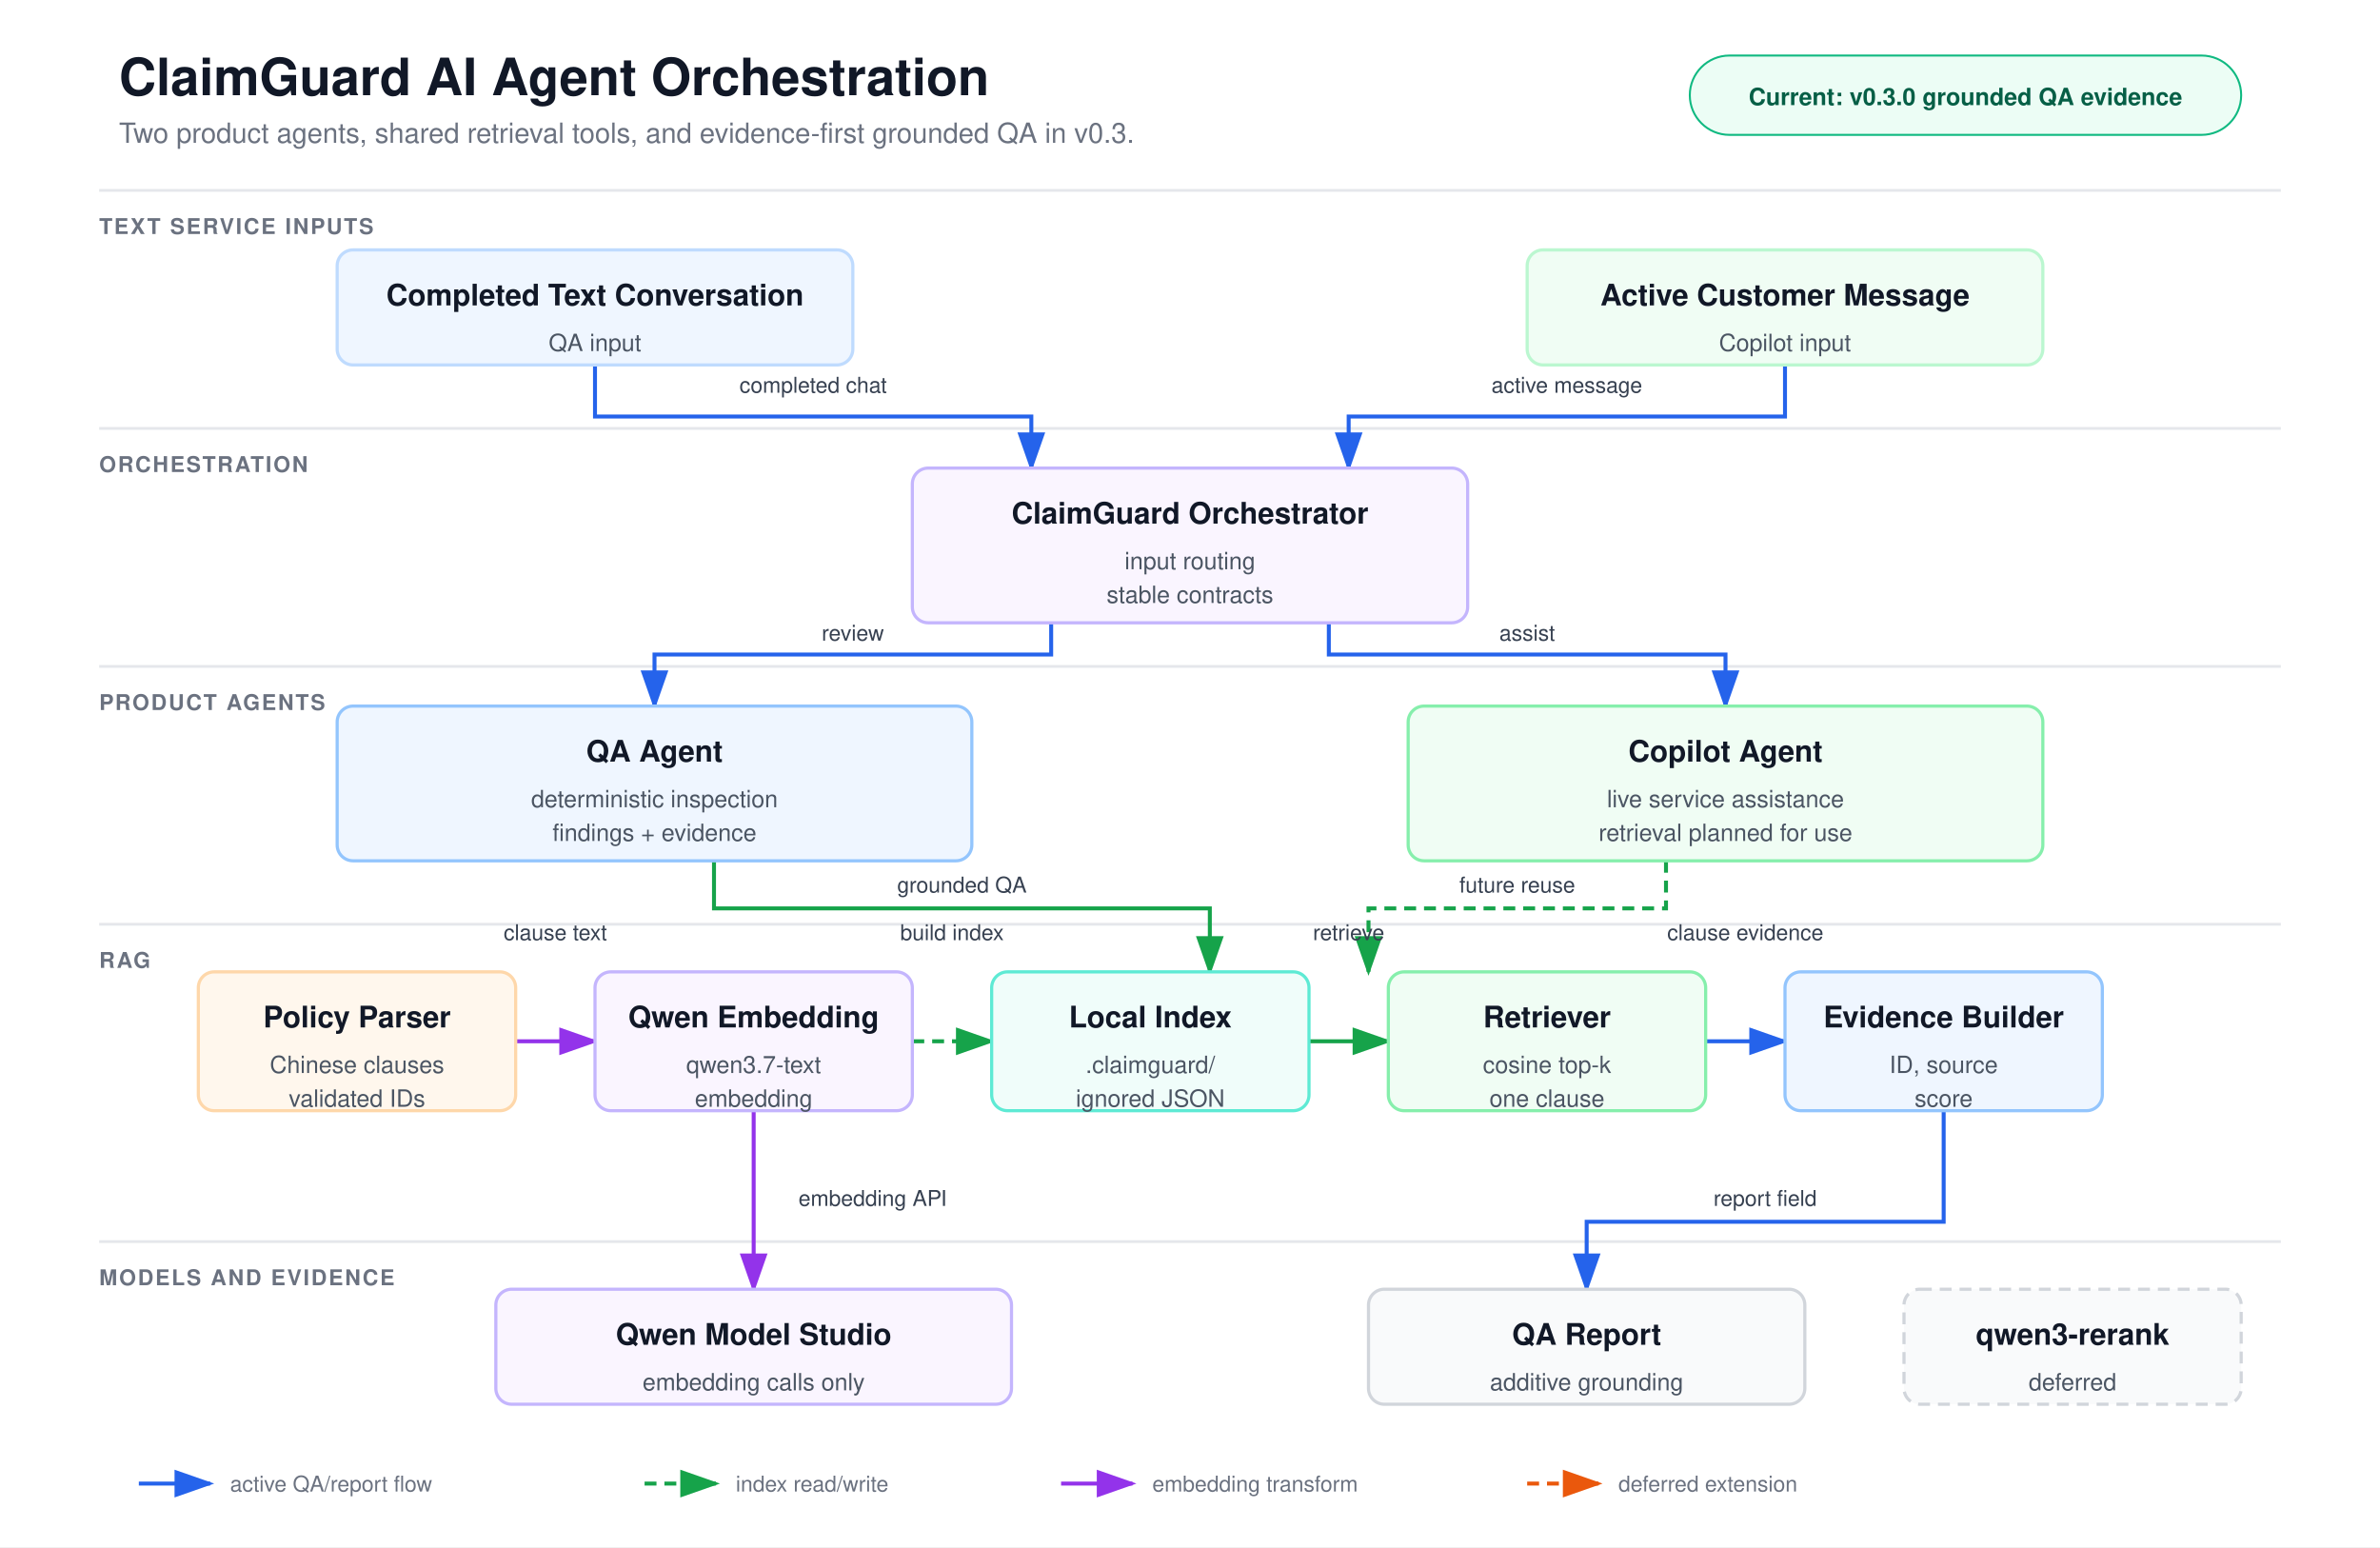
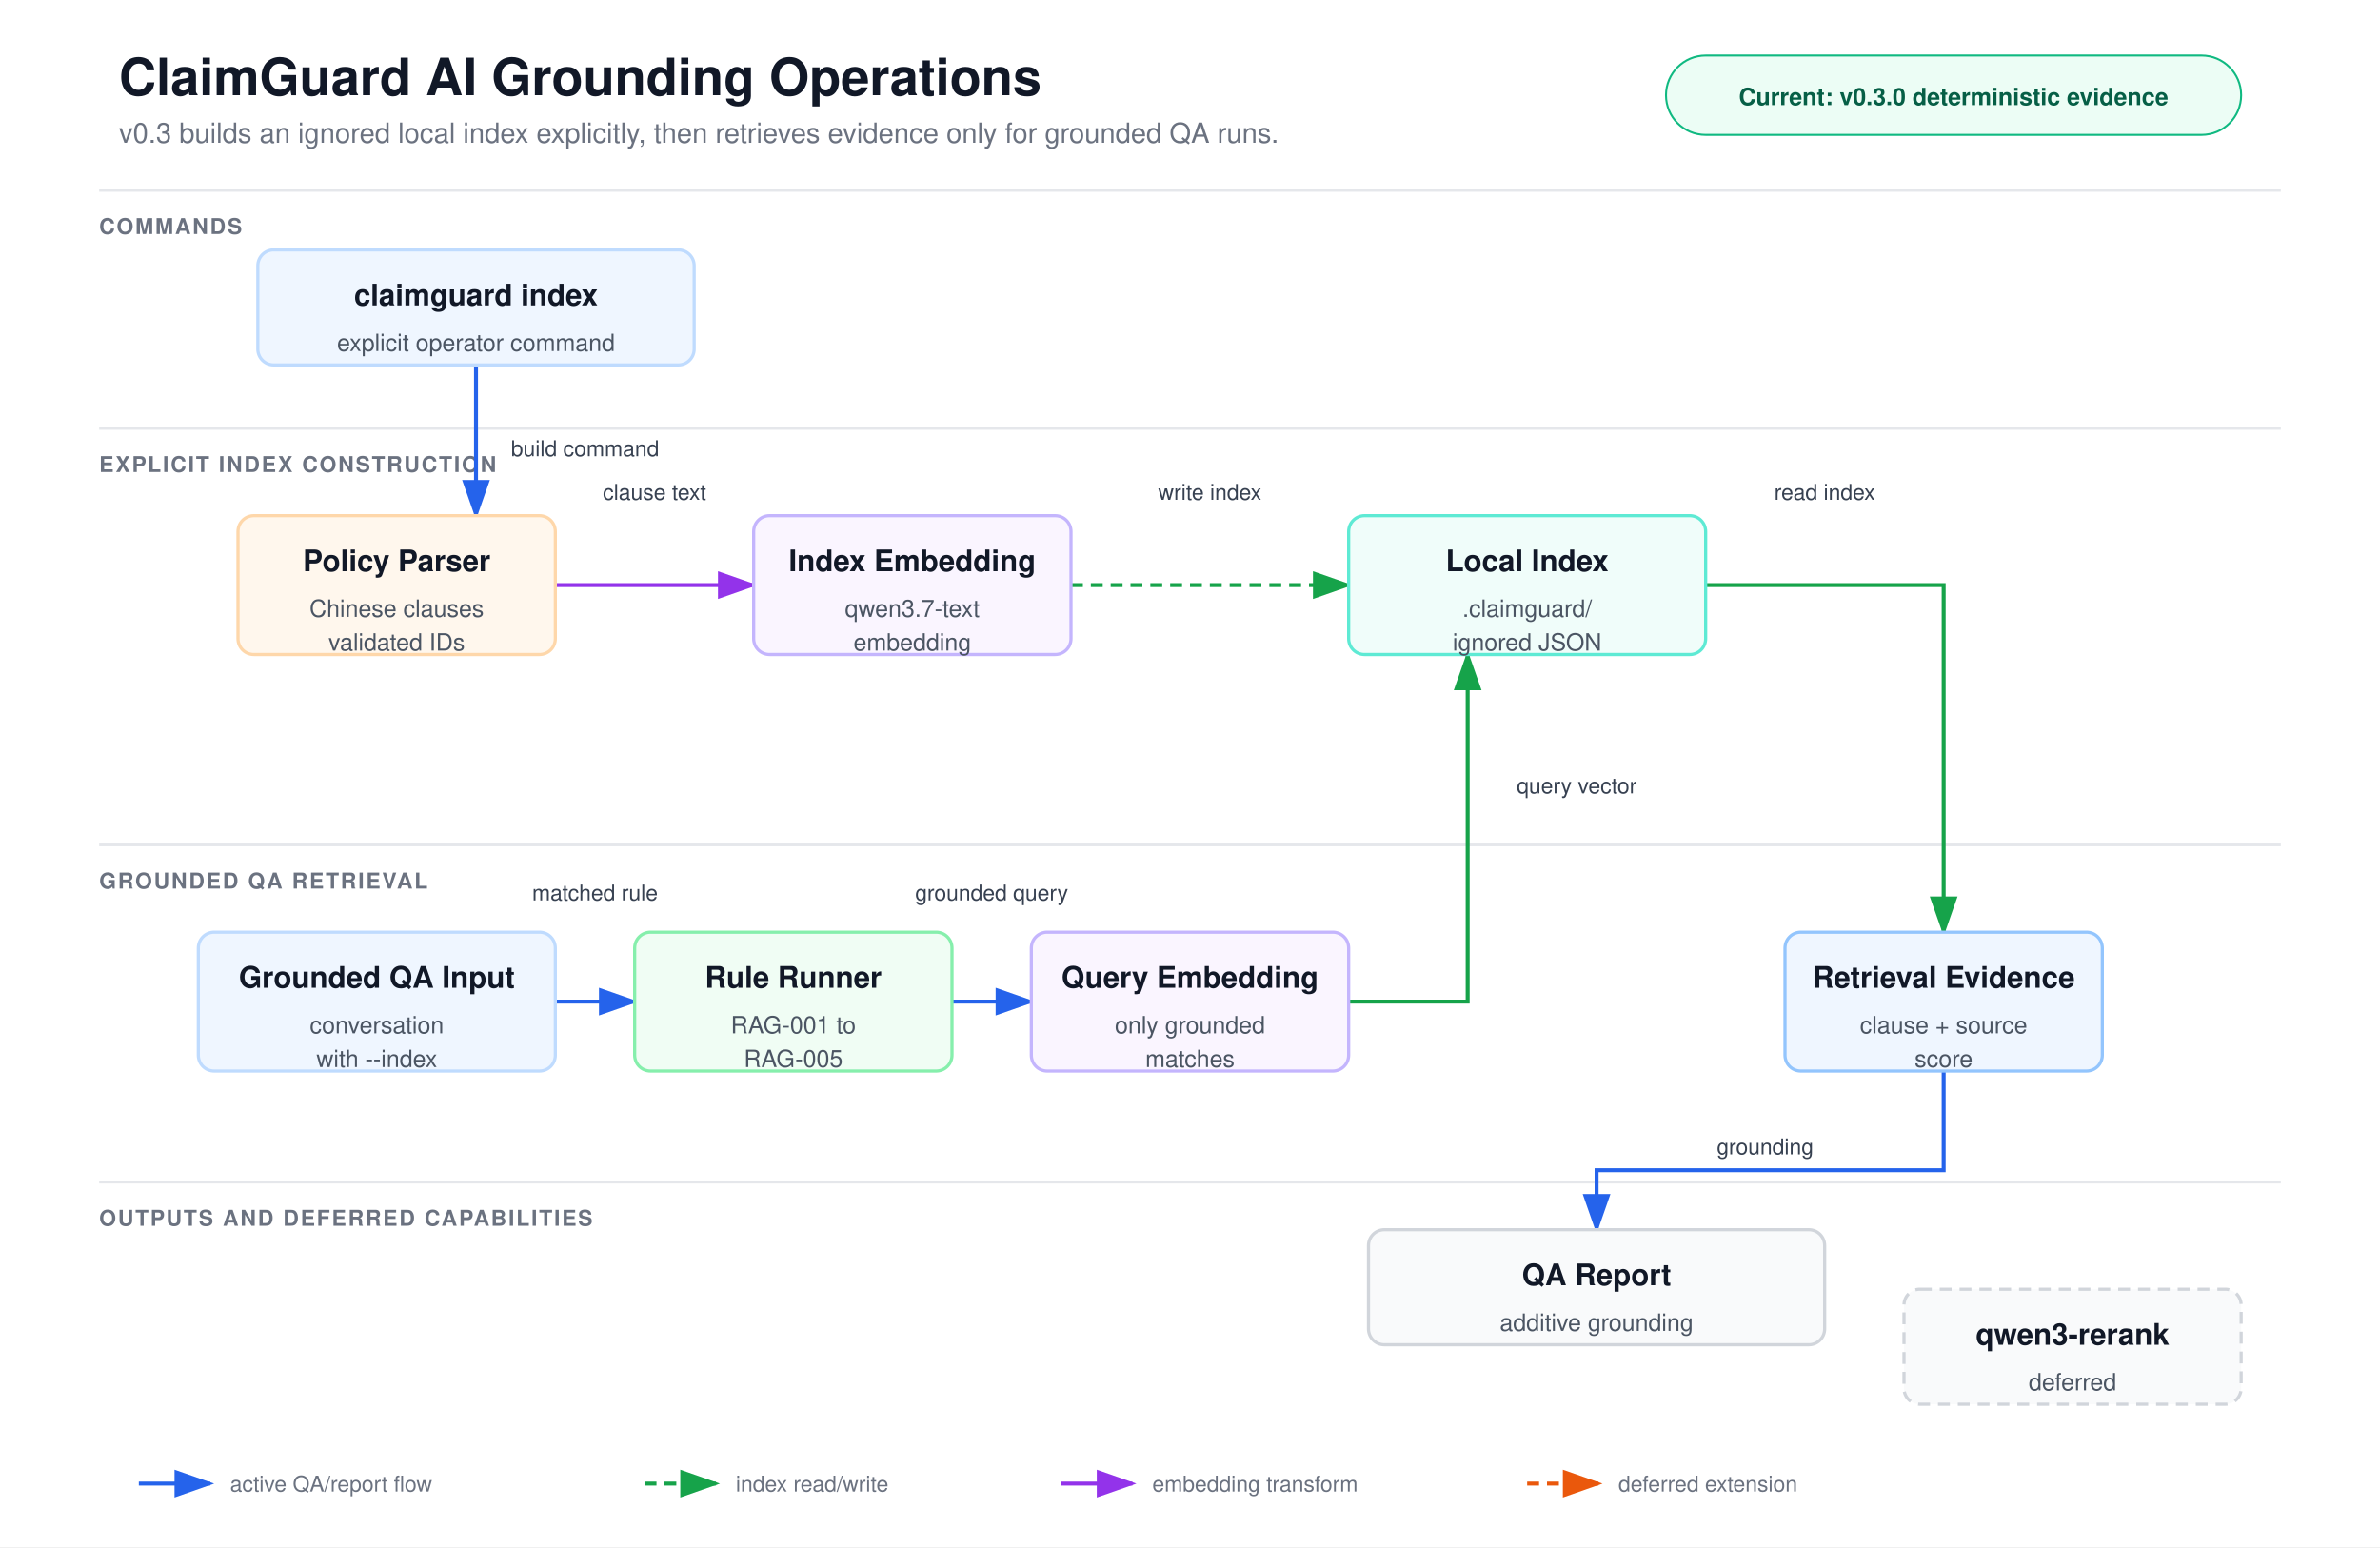
<svg xmlns="http://www.w3.org/2000/svg" viewBox="0 0 1200 780" width="1200" height="780" role="img" aria-labelledby="title desc">
  <style>
    text { font-family: 'Helvetica Neue', Helvetica, Arial, 'PingFang SC', 'Microsoft YaHei', sans-serif; }
    .title { fill: #111827; font-size: 26px; font-weight: 700; }
    .subtitle { fill: #6b7280; font-size: 14px; }
    .layer { fill: #6b7280; font-size: 11px; font-weight: 700; letter-spacing: .08em; }
    .node-title { fill: #111827; font-size: 15px; font-weight: 700; }
    .node-sub { fill: #4b5563; font-size: 12px; }
    .small { fill: #6b7280; font-size: 11px; }
    .edge-label { fill: #374151; font-size: 11px; }
    .badge { fill: #065f46; font-size: 12px; font-weight: 700; }
  </style>
  <defs>
    <marker id="arrow-blue" markerWidth="10" markerHeight="7" refX="9" refY="3.5" orient="auto">
      <polygon points="0 0, 10 3.5, 0 7" fill="#2563eb" />
    </marker>
    <marker id="arrow-green" markerWidth="10" markerHeight="7" refX="9" refY="3.5" orient="auto">
      <polygon points="0 0, 10 3.5, 0 7" fill="#16a34a" />
    </marker>
    <marker id="arrow-purple" markerWidth="10" markerHeight="7" refX="9" refY="3.5" orient="auto">
      <polygon points="0 0, 10 3.5, 0 7" fill="#9333ea" />
    </marker>
    <marker id="arrow-orange" markerWidth="10" markerHeight="7" refX="9" refY="3.5" orient="auto">
      <polygon points="0 0, 10 3.5, 0 7" fill="#ea580c" />
    </marker>
  </defs>
  <g data-graph-role="background">
    <rect width="1200" height="780" fill="#ffffff" />
  </g>
  <g data-graph-role="background">
    <line x1="50" y1="96" x2="1150" y2="96" stroke="#e5e7eb" stroke-width="1.4" />
-     <text x="50" y="118" class="layer">TEXT SERVICE INPUTS</text>
+     <text x="50" y="118" class="layer">COMMANDS</text>
  </g>
  <g data-graph-role="background">
    <line x1="50" y1="216" x2="1150" y2="216" stroke="#e5e7eb" stroke-width="1.4" />
-     <text x="50" y="238" class="layer">ORCHESTRATION</text>
+     <text x="50" y="238" class="layer">EXPLICIT INDEX CONSTRUCTION</text>
  </g>
  <g data-graph-role="background">
-     <line x1="50" y1="336" x2="1150" y2="336" stroke="#e5e7eb" stroke-width="1.4" />
-     <text x="50" y="358" class="layer">PRODUCT AGENTS</text>
+     <line x1="50" y1="426" x2="1150" y2="426" stroke="#e5e7eb" stroke-width="1.4" />
+     <text x="50" y="448" class="layer">GROUNDED QA RETRIEVAL</text>
  </g>
  <g data-graph-role="background">
-     <line x1="50" y1="466" x2="1150" y2="466" stroke="#e5e7eb" stroke-width="1.4" />
-     <text x="50" y="488" class="layer">RAG</text>
-   </g>
-   <g data-graph-role="background">
-     <line x1="50" y1="626" x2="1150" y2="626" stroke="#e5e7eb" stroke-width="1.4" />
-     <text x="50" y="648" class="layer">MODELS AND EVIDENCE</text>
+     <line x1="50" y1="596" x2="1150" y2="596" stroke="#e5e7eb" stroke-width="1.4" />
+     <text x="50" y="618" class="layer">OUTPUTS AND DEFERRED CAPABILITIES</text>
  </g>
  <g data-graph-role="label">
-     <text x="60" y="48" class="title">ClaimGuard AI Agent Orchestration</text>
-     <text x="60" y="72" class="subtitle">Two product agents, shared retrieval tools, and evidence-first grounded QA in v0.3.</text>
-     <rect x="852" y="28" width="278" height="40" rx="20" fill="#ecfdf5" stroke="#10b981" />
-     <text x="991" y="53" text-anchor="middle" class="badge">Current: v0.3.0 grounded QA evidence</text>
+     <text x="60" y="48" class="title">ClaimGuard AI Grounding Operations</text>
+     <text x="60" y="72" class="subtitle">v0.3 builds an ignored local index explicitly, then retrieves evidence only for grounded QA runs.</text>
+     <rect x="840" y="28" width="290" height="40" rx="20" fill="#ecfdf5" stroke="#10b981" />
+     <text x="985" y="53" text-anchor="middle" class="badge">Current: v0.3.0 deterministic evidence</text>
  </g>
-   <path data-graph-role="edge" data-source="completed" data-target="orchestrator" d="M 300,184 L 300,210 L 520,210 L 520,236" fill="none" stroke="#2563eb" stroke-width="2" marker-end="url(#arrow-blue)" />
-   <text data-graph-role="label" x="410" y="198" text-anchor="middle" class="edge-label">completed chat</text>
-   <path data-graph-role="edge" data-source="active" data-target="orchestrator" d="M 900,184 L 900,210 L 680,210 L 680,236" fill="none" stroke="#2563eb" stroke-width="2" marker-end="url(#arrow-blue)" />
-   <text data-graph-role="label" x="790" y="198" text-anchor="middle" class="edge-label">active message</text>
-   <path data-graph-role="edge" data-source="orchestrator" data-target="qa" d="M 530,314 L 530,330 L 330,330 L 330,356" fill="none" stroke="#2563eb" stroke-width="2" marker-end="url(#arrow-blue)" />
-   <text data-graph-role="label" x="430" y="323" text-anchor="middle" class="edge-label">review</text>
-   <path data-graph-role="edge" data-source="orchestrator" data-target="copilot" d="M 670,314 L 670,330 L 870,330 L 870,356" fill="none" stroke="#2563eb" stroke-width="2" marker-end="url(#arrow-blue)" />
-   <text data-graph-role="label" x="770" y="323" text-anchor="middle" class="edge-label">assist</text>
-   <path data-graph-role="edge" data-source="qa" data-target="retriever" d="M 360,434 L 360,458 L 610,458 L 610,490" fill="none" stroke="#16a34a" stroke-width="2" marker-end="url(#arrow-green)" />
-   <text data-graph-role="label" x="485" y="450" text-anchor="middle" class="edge-label">grounded QA</text>
-   <path data-graph-role="edge" data-source="copilot" data-target="retriever" d="M 840,434 L 840,458 L 690,458 L 690,490" fill="none" stroke="#16a34a" stroke-width="2" stroke-dasharray="6 4" marker-end="url(#arrow-green)" />
-   <text data-graph-role="label" x="765" y="450" text-anchor="middle" class="edge-label">future reuse</text>
-   <path data-graph-role="edge" data-source="parser" data-target="embedding" d="M 260,525 L 300,525" fill="none" stroke="#9333ea" stroke-width="2" marker-end="url(#arrow-purple)" />
-   <text data-graph-role="label" x="280" y="474" text-anchor="middle" class="edge-label">clause text</text>
-   <path data-graph-role="edge" data-source="embedding" data-target="index" d="M 460,525 L 500,525" fill="none" stroke="#16a34a" stroke-width="2" stroke-dasharray="6 4" marker-end="url(#arrow-green)" />
-   <text data-graph-role="label" x="480" y="474" text-anchor="middle" class="edge-label">build index</text>
-   <path data-graph-role="edge" data-source="index" data-target="retriever" d="M 660,525 L 700,525" fill="none" stroke="#16a34a" stroke-width="2" marker-end="url(#arrow-green)" />
-   <text data-graph-role="label" x="680" y="474" text-anchor="middle" class="edge-label">retrieve</text>
-   <path data-graph-role="edge" data-source="retriever" data-target="evidence" d="M 860,525 L 900,525" fill="none" stroke="#2563eb" stroke-width="2" marker-end="url(#arrow-blue)" />
-   <text data-graph-role="label" x="880" y="474" text-anchor="middle" class="edge-label">clause evidence</text>
-   <path data-graph-role="edge" data-source="embedding" data-target="model" d="M 380,560 L 380,616 L 380,650" fill="none" stroke="#9333ea" stroke-width="2" marker-end="url(#arrow-purple)" />
-   <text data-graph-role="label" x="440" y="608" text-anchor="middle" class="edge-label">embedding API</text>
-   <path data-graph-role="edge" data-source="evidence" data-target="report" d="M 980,560 L 980,616 L 800,616 L 800,650" fill="none" stroke="#2563eb" stroke-width="2" marker-end="url(#arrow-blue)" />
-   <text data-graph-role="label" x="890" y="608" text-anchor="middle" class="edge-label">report field</text>
-   <g data-graph-role="node" data-node-id="completed" data-graph-bounds="170 126 430 184">
-     <rect x="170" y="126" width="260" height="58" rx="8" fill="#eff6ff" stroke="#bfdbfe" stroke-width="1.6" />
-     <text x="300.0" y="154" text-anchor="middle" class="node-title">Completed Text Conversation</text>
-     <text x="300.0" y="177" text-anchor="middle" class="node-sub">QA input</text>
+   <path data-graph-role="edge" data-source="index_command" data-target="parser" d="M 240,184 L 240,260" fill="none" stroke="#2563eb" stroke-width="2" marker-end="url(#arrow-blue)" />
+   <text data-graph-role="label" x="295" y="230" text-anchor="middle" class="edge-label">build command</text>
+   <path data-graph-role="edge" data-source="parser" data-target="index_embedding" d="M 280,295 L 380,295" fill="none" stroke="#9333ea" stroke-width="2" marker-end="url(#arrow-purple)" />
+   <text data-graph-role="label" x="330" y="252" text-anchor="middle" class="edge-label">clause text</text>
+   <path data-graph-role="edge" data-source="index_embedding" data-target="index" d="M 540,295 L 680,295" fill="none" stroke="#16a34a" stroke-width="2" stroke-dasharray="6 4" marker-end="url(#arrow-green)" />
+   <text data-graph-role="label" x="610" y="252" text-anchor="middle" class="edge-label">write index</text>
+   <path data-graph-role="edge" data-source="qa_input" data-target="rule_runner" d="M 280,505 L 320,505" fill="none" stroke="#2563eb" stroke-width="2" marker-end="url(#arrow-blue)" />
+   <text data-graph-role="label" x="300" y="454" text-anchor="middle" class="edge-label">matched rule</text>
+   <path data-graph-role="edge" data-source="rule_runner" data-target="query_embedding" d="M 480,505 L 520,505" fill="none" stroke="#2563eb" stroke-width="2" marker-end="url(#arrow-blue)" />
+   <text data-graph-role="label" x="500" y="454" text-anchor="middle" class="edge-label">grounded query</text>
+   <path data-graph-role="edge" data-source="query_embedding" data-target="index" d="M 680,505 L 740,505 L 740,330" fill="none" stroke="#16a34a" stroke-width="2" marker-end="url(#arrow-green)" />
+   <text data-graph-role="label" x="795" y="400" text-anchor="middle" class="edge-label">query vector</text>
+   <path data-graph-role="edge" data-source="index" data-target="evidence" d="M 860,295 L 980,295 L 980,470" fill="none" stroke="#16a34a" stroke-width="2" marker-end="url(#arrow-green)" />
+   <text data-graph-role="label" x="920" y="252" text-anchor="middle" class="edge-label">read index</text>
+   <path data-graph-role="edge" data-source="evidence" data-target="report" d="M 980,540 L 980,590 L 805,590 L 805,620" fill="none" stroke="#2563eb" stroke-width="2" marker-end="url(#arrow-blue)" />
+   <text data-graph-role="label" x="890" y="582" text-anchor="middle" class="edge-label">grounding</text>
+   <g data-graph-role="node" data-node-id="index_command" data-graph-bounds="130 126 350 184">
+     <rect x="130" y="126" width="220" height="58" rx="8" fill="#eff6ff" stroke="#bfdbfe" stroke-width="1.6" />
+     <text x="240.0" y="154" text-anchor="middle" class="node-title">claimguard index</text>
+     <text x="240.0" y="177" text-anchor="middle" class="node-sub">explicit operator command</text>
  </g>
-   <g data-graph-role="node" data-node-id="active" data-graph-bounds="770 126 1030 184">
-     <rect x="770" y="126" width="260" height="58" rx="8" fill="#f0fdf4" stroke="#bbf7d0" stroke-width="1.6" />
-     <text x="900.0" y="154" text-anchor="middle" class="node-title">Active Customer Message</text>
-     <text x="900.0" y="177" text-anchor="middle" class="node-sub">Copilot input</text>
+   <g data-graph-role="node" data-node-id="parser" data-graph-bounds="120 260 280 330">
+     <rect x="120" y="260" width="160" height="70" rx="8" fill="#fff7ed" stroke="#fed7aa" stroke-width="1.6" />
+     <text x="200.0" y="288" text-anchor="middle" class="node-title">Policy Parser</text>
+     <text x="200.0" y="311" text-anchor="middle" class="node-sub">Chinese clauses</text>
+     <text x="200.0" y="328" text-anchor="middle" class="node-sub">validated IDs</text>
  </g>
-   <g data-graph-role="node" data-node-id="orchestrator" data-graph-bounds="460 236 740 314">
-     <rect x="460" y="236" width="280" height="78" rx="8" fill="#faf5ff" stroke="#c4b5fd" stroke-width="1.6" />
-     <text x="600.0" y="264" text-anchor="middle" class="node-title">ClaimGuard Orchestrator</text>
-     <text x="600.0" y="287" text-anchor="middle" class="node-sub">input routing</text>
-     <text x="600.0" y="304" text-anchor="middle" class="node-sub">stable contracts</text>
+   <g data-graph-role="node" data-node-id="index_embedding" data-graph-bounds="380 260 540 330">
+     <rect x="380" y="260" width="160" height="70" rx="8" fill="#faf5ff" stroke="#c4b5fd" stroke-width="1.6" />
+     <text x="460.0" y="288" text-anchor="middle" class="node-title">Index Embedding</text>
+     <text x="460.0" y="311" text-anchor="middle" class="node-sub">qwen3.7-text</text>
+     <text x="460.0" y="328" text-anchor="middle" class="node-sub">embedding</text>
  </g>
-   <g data-graph-role="node" data-node-id="qa" data-graph-bounds="170 356 490 434">
-     <rect x="170" y="356" width="320" height="78" rx="8" fill="#eff6ff" stroke="#93c5fd" stroke-width="1.6" />
-     <text x="330.0" y="384" text-anchor="middle" class="node-title">QA Agent</text>
-     <text x="330.0" y="407" text-anchor="middle" class="node-sub">deterministic inspection</text>
-     <text x="330.0" y="424" text-anchor="middle" class="node-sub">findings + evidence</text>
+   <g data-graph-role="node" data-node-id="index" data-graph-bounds="680 260 860 330">
+     <rect x="680" y="260" width="180" height="70" rx="8" fill="#f0fdfa" stroke="#5eead4" stroke-width="1.6" />
+     <text x="770.0" y="288" text-anchor="middle" class="node-title">Local Index</text>
+     <text x="770.0" y="311" text-anchor="middle" class="node-sub">.claimguard/</text>
+     <text x="770.0" y="328" text-anchor="middle" class="node-sub">ignored JSON</text>
  </g>
-   <g data-graph-role="node" data-node-id="copilot" data-graph-bounds="710 356 1030 434">
-     <rect x="710" y="356" width="320" height="78" rx="8" fill="#f0fdf4" stroke="#86efac" stroke-width="1.6" />
-     <text x="870.0" y="384" text-anchor="middle" class="node-title">Copilot Agent</text>
-     <text x="870.0" y="407" text-anchor="middle" class="node-sub">live service assistance</text>
-     <text x="870.0" y="424" text-anchor="middle" class="node-sub">retrieval planned for use</text>
+   <g data-graph-role="node" data-node-id="qa_input" data-graph-bounds="100 470 280 540">
+     <rect x="100" y="470" width="180" height="70" rx="8" fill="#eff6ff" stroke="#bfdbfe" stroke-width="1.6" />
+     <text x="190.0" y="498" text-anchor="middle" class="node-title">Grounded QA Input</text>
+     <text x="190.0" y="521" text-anchor="middle" class="node-sub">conversation</text>
+     <text x="190.0" y="538" text-anchor="middle" class="node-sub">with --index</text>
  </g>
-   <g data-graph-role="node" data-node-id="parser" data-graph-bounds="100 490 260 560">
-     <rect x="100" y="490" width="160" height="70" rx="8" fill="#fff7ed" stroke="#fed7aa" stroke-width="1.6" />
-     <text x="180.0" y="518" text-anchor="middle" class="node-title">Policy Parser</text>
-     <text x="180.0" y="541" text-anchor="middle" class="node-sub">Chinese clauses</text>
-     <text x="180.0" y="558" text-anchor="middle" class="node-sub">validated IDs</text>
+   <g data-graph-role="node" data-node-id="rule_runner" data-graph-bounds="320 470 480 540">
+     <rect x="320" y="470" width="160" height="70" rx="8" fill="#f0fdf4" stroke="#86efac" stroke-width="1.6" />
+     <text x="400.0" y="498" text-anchor="middle" class="node-title">Rule Runner</text>
+     <text x="400.0" y="521" text-anchor="middle" class="node-sub">RAG-001 to</text>
+     <text x="400.0" y="538" text-anchor="middle" class="node-sub">RAG-005</text>
  </g>
-   <g data-graph-role="node" data-node-id="embedding" data-graph-bounds="300 490 460 560">
-     <rect x="300" y="490" width="160" height="70" rx="8" fill="#faf5ff" stroke="#c4b5fd" stroke-width="1.6" />
-     <text x="380.0" y="518" text-anchor="middle" class="node-title">Qwen Embedding</text>
-     <text x="380.0" y="541" text-anchor="middle" class="node-sub">qwen3.7-text</text>
-     <text x="380.0" y="558" text-anchor="middle" class="node-sub">embedding</text>
+   <g data-graph-role="node" data-node-id="query_embedding" data-graph-bounds="520 470 680 540">
+     <rect x="520" y="470" width="160" height="70" rx="8" fill="#faf5ff" stroke="#c4b5fd" stroke-width="1.6" />
+     <text x="600.0" y="498" text-anchor="middle" class="node-title">Query Embedding</text>
+     <text x="600.0" y="521" text-anchor="middle" class="node-sub">only grounded</text>
+     <text x="600.0" y="538" text-anchor="middle" class="node-sub">matches</text>
  </g>
-   <g data-graph-role="node" data-node-id="index" data-graph-bounds="500 490 660 560">
-     <rect x="500" y="490" width="160" height="70" rx="8" fill="#f0fdfa" stroke="#5eead4" stroke-width="1.6" />
-     <text x="580.0" y="518" text-anchor="middle" class="node-title">Local Index</text>
-     <text x="580.0" y="541" text-anchor="middle" class="node-sub">.claimguard/</text>
-     <text x="580.0" y="558" text-anchor="middle" class="node-sub">ignored JSON</text>
+   <g data-graph-role="node" data-node-id="evidence" data-graph-bounds="900 470 1060 540">
+     <rect x="900" y="470" width="160" height="70" rx="8" fill="#eff6ff" stroke="#93c5fd" stroke-width="1.6" />
+     <text x="980.0" y="498" text-anchor="middle" class="node-title">Retrieval Evidence</text>
+     <text x="980.0" y="521" text-anchor="middle" class="node-sub">clause + source</text>
+     <text x="980.0" y="538" text-anchor="middle" class="node-sub">score</text>
  </g>
-   <g data-graph-role="node" data-node-id="retriever" data-graph-bounds="700 490 860 560">
-     <rect x="700" y="490" width="160" height="70" rx="8" fill="#f0fdf4" stroke="#86efac" stroke-width="1.6" />
-     <text x="780.0" y="518" text-anchor="middle" class="node-title">Retriever</text>
-     <text x="780.0" y="541" text-anchor="middle" class="node-sub">cosine top-k</text>
-     <text x="780.0" y="558" text-anchor="middle" class="node-sub">one clause</text>
-   </g>
-   <g data-graph-role="node" data-node-id="evidence" data-graph-bounds="900 490 1060 560">
-     <rect x="900" y="490" width="160" height="70" rx="8" fill="#eff6ff" stroke="#93c5fd" stroke-width="1.6" />
-     <text x="980.0" y="518" text-anchor="middle" class="node-title">Evidence Builder</text>
-     <text x="980.0" y="541" text-anchor="middle" class="node-sub">ID, source</text>
-     <text x="980.0" y="558" text-anchor="middle" class="node-sub">score</text>
-   </g>
-   <g data-graph-role="node" data-node-id="model" data-graph-bounds="250 650 510 708">
-     <rect x="250" y="650" width="260" height="58" rx="8" fill="#faf5ff" stroke="#c4b5fd" stroke-width="1.6" />
-     <text x="380.0" y="678" text-anchor="middle" class="node-title">Qwen Model Studio</text>
-     <text x="380.0" y="701" text-anchor="middle" class="node-sub">embedding calls only</text>
-   </g>
-   <g data-graph-role="node" data-node-id="report" data-graph-bounds="690 650 910 708">
-     <rect x="690" y="650" width="220" height="58" rx="8" fill="#f9fafb" stroke="#d1d5db" stroke-width="1.6" />
-     <text x="800.0" y="678" text-anchor="middle" class="node-title">QA Report</text>
-     <text x="800.0" y="701" text-anchor="middle" class="node-sub">additive grounding</text>
+   <g data-graph-role="node" data-node-id="report" data-graph-bounds="690 620 920 678">
+     <rect x="690" y="620" width="230" height="58" rx="8" fill="#f9fafb" stroke="#d1d5db" stroke-width="1.6" />
+     <text x="805.0" y="648" text-anchor="middle" class="node-title">QA Report</text>
+     <text x="805.0" y="671" text-anchor="middle" class="node-sub">additive grounding</text>
  </g>
  <g data-graph-role="node" data-node-id="rerank" data-graph-bounds="960 650 1130 708">
    <rect x="960" y="650" width="170" height="58" rx="8" fill="#f9fafb" stroke="#d1d5db" stroke-width="1.6" stroke-dasharray="6 4" />
    <text x="1045.0" y="678" text-anchor="middle" class="node-title">qwen3-rerank</text>
    <text x="1045.0" y="701" text-anchor="middle" class="node-sub">deferred</text>
  </g>
  <g data-graph-role="legend" transform="translate(70,740)">
    <line x1="0" y1="8" x2="36" y2="8" stroke="#2563eb" stroke-width="2" marker-end="url(#arrow-blue)" />
    <text x="46" y="12" class="small">active QA/report flow</text>
    <line x1="255" y1="8" x2="291" y2="8" stroke="#16a34a" stroke-width="2" stroke-dasharray="6 4" marker-end="url(#arrow-green)" />
    <text x="301" y="12" class="small">index read/write</text>
    <line x1="465" y1="8" x2="501" y2="8" stroke="#9333ea" stroke-width="2" marker-end="url(#arrow-purple)" />
    <text x="511" y="12" class="small">embedding transform</text>
    <line x1="700" y1="8" x2="736" y2="8" stroke="#ea580c" stroke-width="2" stroke-dasharray="6 4" marker-end="url(#arrow-orange)" />
    <text x="746" y="12" class="small">deferred extension</text>
  </g>
</svg>
